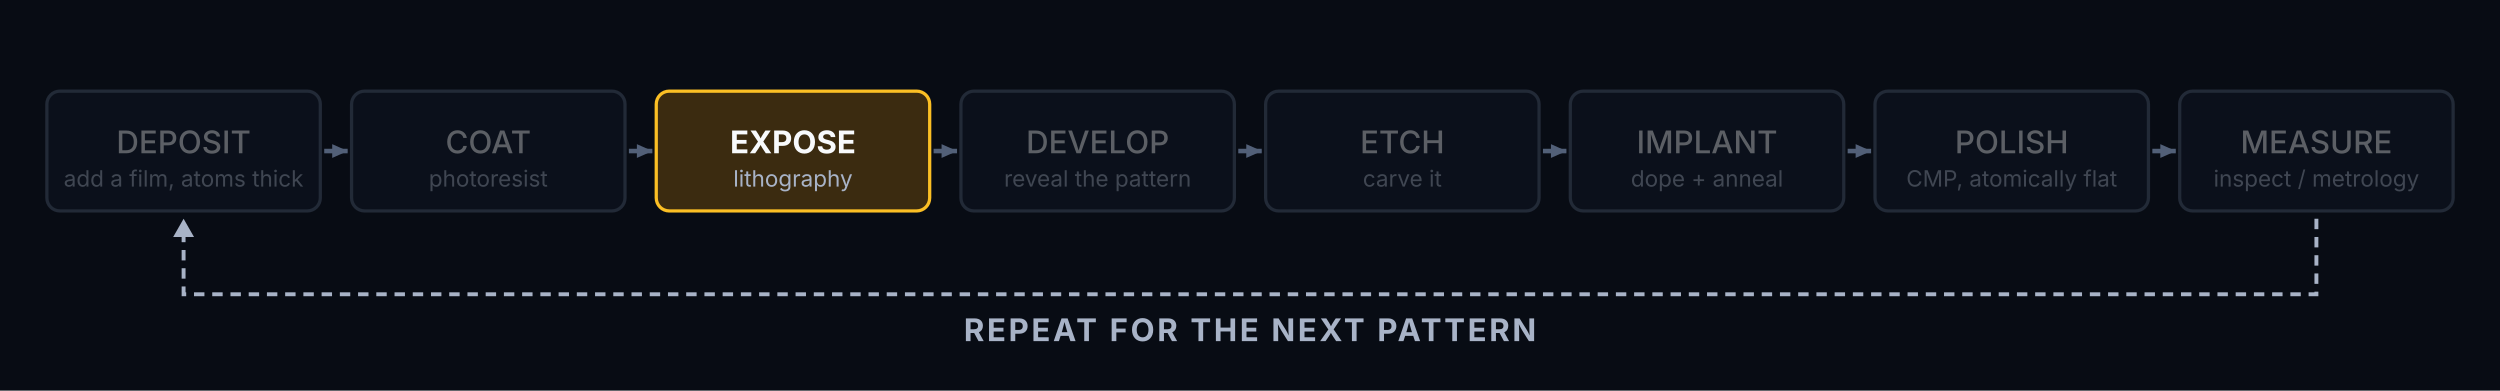
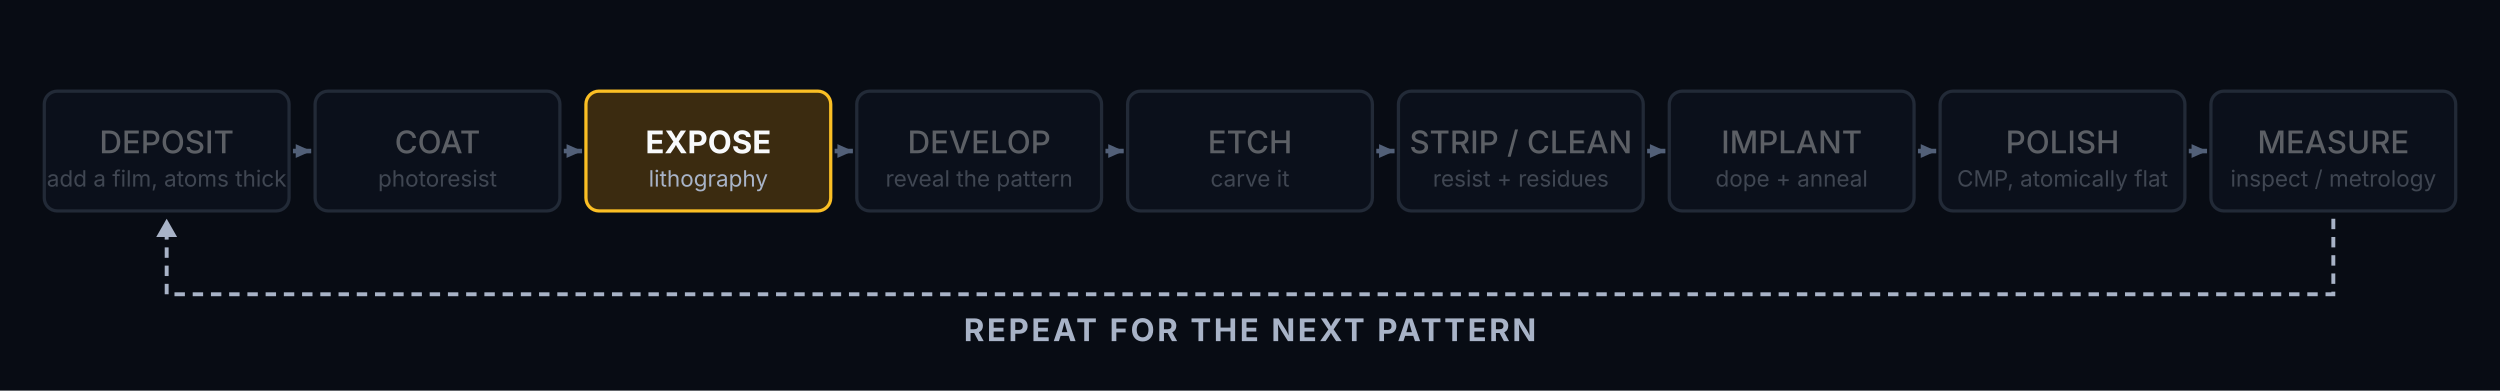
<svg xmlns="http://www.w3.org/2000/svg" viewBox="0 0 1920 300" font-family="Inter, -apple-system, sans-serif">
  <rect width="1920" height="300" fill="#080c14" />
  <g opacity="0.35">
-     <rect x="36" y="70" width="210" height="92" rx="10" fill="#111827" stroke="#526078" stroke-width="2.5" />
-     <text x="141" y="109" text-anchor="middle" dominant-baseline="central" font-size="24" font-weight="500" fill="#f8fafc">DEPOSIT</text>
-     <text x="141" y="137" text-anchor="middle" dominant-baseline="central" font-size="17.28" fill="#a8b3c7">add a film, atoms thick</text>
+     <rect x="34" y="70" width="188" height="92" rx="10" fill="#111827" stroke="#526078" stroke-width="2.5" />
+     <text x="128" y="109" text-anchor="middle" dominant-baseline="central" font-size="24" font-weight="500" fill="#f8fafc">DEPOSIT</text>
+     <text x="128" y="137" text-anchor="middle" dominant-baseline="central" font-size="17.28" fill="#a8b3c7">add a film, atoms thick</text>
  </g>
-   <line x1="249" y1="116" x2="267" y2="116" stroke="#526078" stroke-width="3.5" />
-   <polygon points="267,116 255.13,121.301 255.13,110.699" fill="#526078" />
+   <line x1="225" y1="116" x2="239" y2="116" stroke="#526078" stroke-width="3.5" />
+   <polygon points="239,116 227.13,121.301 227.13,110.699" fill="#526078" />
  <g opacity="0.35">
-     <rect x="270" y="70" width="210" height="92" rx="10" fill="#111827" stroke="#526078" stroke-width="2.5" />
-     <text x="375" y="109" text-anchor="middle" dominant-baseline="central" font-size="24" font-weight="500" fill="#f8fafc">COAT</text>
-     <text x="375" y="137" text-anchor="middle" dominant-baseline="central" font-size="17.28" fill="#a8b3c7">photoresist</text>
+     <rect x="242" y="70" width="188" height="92" rx="10" fill="#111827" stroke="#526078" stroke-width="2.5" />
+     <text x="336" y="109" text-anchor="middle" dominant-baseline="central" font-size="24" font-weight="500" fill="#f8fafc">COAT</text>
+     <text x="336" y="137" text-anchor="middle" dominant-baseline="central" font-size="17.28" fill="#a8b3c7">photoresist</text>
  </g>
-   <line x1="483" y1="116" x2="501" y2="116" stroke="#526078" stroke-width="3.5" />
-   <polygon points="501,116 489.13,121.301 489.13,110.699" fill="#526078" />
+   <line x1="433" y1="116" x2="447" y2="116" stroke="#526078" stroke-width="3.5" />
+   <polygon points="447,116 435.13,121.301 435.13,110.699" fill="#526078" />
  <g opacity="1">
-     <rect x="504" y="70" width="210" height="92" rx="10" fill="#3b2b10" stroke="#fbbf24" stroke-width="2.5" />
-     <text x="609" y="109" text-anchor="middle" dominant-baseline="central" font-size="24" font-weight="700" fill="#f8fafc">EXPOSE</text>
-     <text x="609" y="137" text-anchor="middle" dominant-baseline="central" font-size="17.28" fill="#a8b3c7">lithography</text>
+     <rect x="450" y="70" width="188" height="92" rx="10" fill="#3b2b10" stroke="#fbbf24" stroke-width="2.5" />
+     <text x="544" y="109" text-anchor="middle" dominant-baseline="central" font-size="24" font-weight="700" fill="#f8fafc">EXPOSE</text>
+     <text x="544" y="137" text-anchor="middle" dominant-baseline="central" font-size="17.28" fill="#a8b3c7">lithography</text>
  </g>
-   <line x1="717" y1="116" x2="735" y2="116" stroke="#526078" stroke-width="3.5" />
-   <polygon points="735,116 723.13,121.301 723.13,110.699" fill="#526078" />
+   <line x1="641" y1="116" x2="655" y2="116" stroke="#526078" stroke-width="3.5" />
+   <polygon points="655,116 643.13,121.301 643.13,110.699" fill="#526078" />
  <g opacity="0.35">
-     <rect x="738" y="70" width="210" height="92" rx="10" fill="#111827" stroke="#526078" stroke-width="2.5" />
-     <text x="843" y="109" text-anchor="middle" dominant-baseline="central" font-size="24" font-weight="500" fill="#f8fafc">DEVELOP</text>
-     <text x="843" y="137" text-anchor="middle" dominant-baseline="central" font-size="17.28" fill="#a8b3c7">reveal the pattern</text>
+     <rect x="658" y="70" width="188" height="92" rx="10" fill="#111827" stroke="#526078" stroke-width="2.5" />
+     <text x="752" y="109" text-anchor="middle" dominant-baseline="central" font-size="24" font-weight="500" fill="#f8fafc">DEVELOP</text>
+     <text x="752" y="137" text-anchor="middle" dominant-baseline="central" font-size="17.28" fill="#a8b3c7">reveal the pattern</text>
  </g>
-   <line x1="951" y1="116" x2="969" y2="116" stroke="#526078" stroke-width="3.5" />
-   <polygon points="969,116 957.13,121.301 957.13,110.699" fill="#526078" />
+   <line x1="849" y1="116" x2="863" y2="116" stroke="#526078" stroke-width="3.5" />
+   <polygon points="863,116 851.13,121.301 851.13,110.699" fill="#526078" />
  <g opacity="0.35">
-     <rect x="972" y="70" width="210" height="92" rx="10" fill="#111827" stroke="#526078" stroke-width="2.5" />
-     <text x="1077" y="109" text-anchor="middle" dominant-baseline="central" font-size="24" font-weight="500" fill="#f8fafc">ETCH</text>
-     <text x="1077" y="137" text-anchor="middle" dominant-baseline="central" font-size="17.28" fill="#a8b3c7">carve it</text>
+     <rect x="866" y="70" width="188" height="92" rx="10" fill="#111827" stroke="#526078" stroke-width="2.5" />
+     <text x="960" y="109" text-anchor="middle" dominant-baseline="central" font-size="24" font-weight="500" fill="#f8fafc">ETCH</text>
+     <text x="960" y="137" text-anchor="middle" dominant-baseline="central" font-size="17.28" fill="#a8b3c7">carve it</text>
  </g>
-   <line x1="1185" y1="116" x2="1203" y2="116" stroke="#526078" stroke-width="3.5" />
-   <polygon points="1203,116 1191.13,121.301 1191.13,110.699" fill="#526078" />
+   <line x1="1057" y1="116" x2="1071" y2="116" stroke="#526078" stroke-width="3.5" />
+   <polygon points="1071,116 1059.13,121.301 1059.13,110.699" fill="#526078" />
  <g opacity="0.35">
-     <rect x="1206" y="70" width="210" height="92" rx="10" fill="#111827" stroke="#526078" stroke-width="2.5" />
-     <text x="1311" y="109" text-anchor="middle" dominant-baseline="central" font-size="24" font-weight="500" fill="#f8fafc">IMPLANT</text>
-     <text x="1311" y="137" text-anchor="middle" dominant-baseline="central" font-size="17.28" fill="#a8b3c7">dope + anneal</text>
+     <rect x="1074" y="70" width="188" height="92" rx="10" fill="#111827" stroke="#526078" stroke-width="2.5" />
+     <text x="1168" y="109" text-anchor="middle" dominant-baseline="central" font-size="24" font-weight="500" fill="#f8fafc">STRIP / CLEAN</text>
+     <text x="1168" y="137" text-anchor="middle" dominant-baseline="central" font-size="17.28" fill="#a8b3c7">resist + residues</text>
  </g>
-   <line x1="1419" y1="116" x2="1437" y2="116" stroke="#526078" stroke-width="3.5" />
-   <polygon points="1437,116 1425.13,121.301 1425.13,110.699" fill="#526078" />
+   <line x1="1265" y1="116" x2="1279" y2="116" stroke="#526078" stroke-width="3.5" />
+   <polygon points="1279,116 1267.13,121.301 1267.13,110.699" fill="#526078" />
  <g opacity="0.35">
-     <rect x="1440" y="70" width="210" height="92" rx="10" fill="#111827" stroke="#526078" stroke-width="2.5" />
-     <text x="1545" y="109" text-anchor="middle" dominant-baseline="central" font-size="24" font-weight="500" fill="#f8fafc">POLISH</text>
-     <text x="1545" y="137" text-anchor="middle" dominant-baseline="central" font-size="17.28" fill="#a8b3c7">CMP, atomically flat</text>
+     <rect x="1282" y="70" width="188" height="92" rx="10" fill="#111827" stroke="#526078" stroke-width="2.5" />
+     <text x="1376" y="109" text-anchor="middle" dominant-baseline="central" font-size="24" font-weight="500" fill="#f8fafc">IMPLANT</text>
+     <text x="1376" y="137" text-anchor="middle" dominant-baseline="central" font-size="17.28" fill="#a8b3c7">dope + anneal</text>
  </g>
-   <line x1="1653" y1="116" x2="1671" y2="116" stroke="#526078" stroke-width="3.5" />
-   <polygon points="1671,116 1659.13,121.301 1659.13,110.699" fill="#526078" />
+   <line x1="1473" y1="116" x2="1487" y2="116" stroke="#526078" stroke-width="3.5" />
+   <polygon points="1487,116 1475.13,121.301 1475.13,110.699" fill="#526078" />
  <g opacity="0.35">
-     <rect x="1674" y="70" width="210" height="92" rx="10" fill="#111827" stroke="#526078" stroke-width="2.5" />
-     <text x="1779" y="109" text-anchor="middle" dominant-baseline="central" font-size="24" font-weight="500" fill="#f8fafc">MEASURE</text>
-     <text x="1779" y="137" text-anchor="middle" dominant-baseline="central" font-size="17.28" fill="#a8b3c7">inspect / metrology</text>
+     <rect x="1490" y="70" width="188" height="92" rx="10" fill="#111827" stroke="#526078" stroke-width="2.5" />
+     <text x="1584" y="109" text-anchor="middle" dominant-baseline="central" font-size="24" font-weight="500" fill="#f8fafc">POLISH</text>
+     <text x="1584" y="137" text-anchor="middle" dominant-baseline="central" font-size="17.28" fill="#a8b3c7">CMP, atomically flat</text>
  </g>
-   <path d="M 1779 168 L 1779 226 L 141 226 L 141 174" fill="none" stroke="#a8b3c7" stroke-width="3" stroke-dasharray="8 6" />
-   <polygon points="141,168 133,182 149,182" fill="#a8b3c7" />
+   <line x1="1681" y1="116" x2="1695" y2="116" stroke="#526078" stroke-width="3.5" />
+   <polygon points="1695,116 1683.13,121.301 1683.13,110.699" fill="#526078" />
+   <g opacity="0.35">
+     <rect x="1698" y="70" width="188" height="92" rx="10" fill="#111827" stroke="#526078" stroke-width="2.5" />
+     <text x="1792" y="109" text-anchor="middle" dominant-baseline="central" font-size="24" font-weight="500" fill="#f8fafc">MEASURE</text>
+     <text x="1792" y="137" text-anchor="middle" dominant-baseline="central" font-size="17.28" fill="#a8b3c7">inspect / metrology</text>
+   </g>
+   <path d="M 1792 168 L 1792 226 L 128 226 L 128 174" fill="none" stroke="#a8b3c7" stroke-width="3" stroke-dasharray="8 6" />
+   <polygon points="128,168 120,182 136,182" fill="#a8b3c7" />
  <text x="960" y="262" text-anchor="middle" font-size="24" font-weight="700" letter-spacing="2" fill="#a8b3c7">REPEAT FOR THE NEXT PATTERN</text>
</svg>
